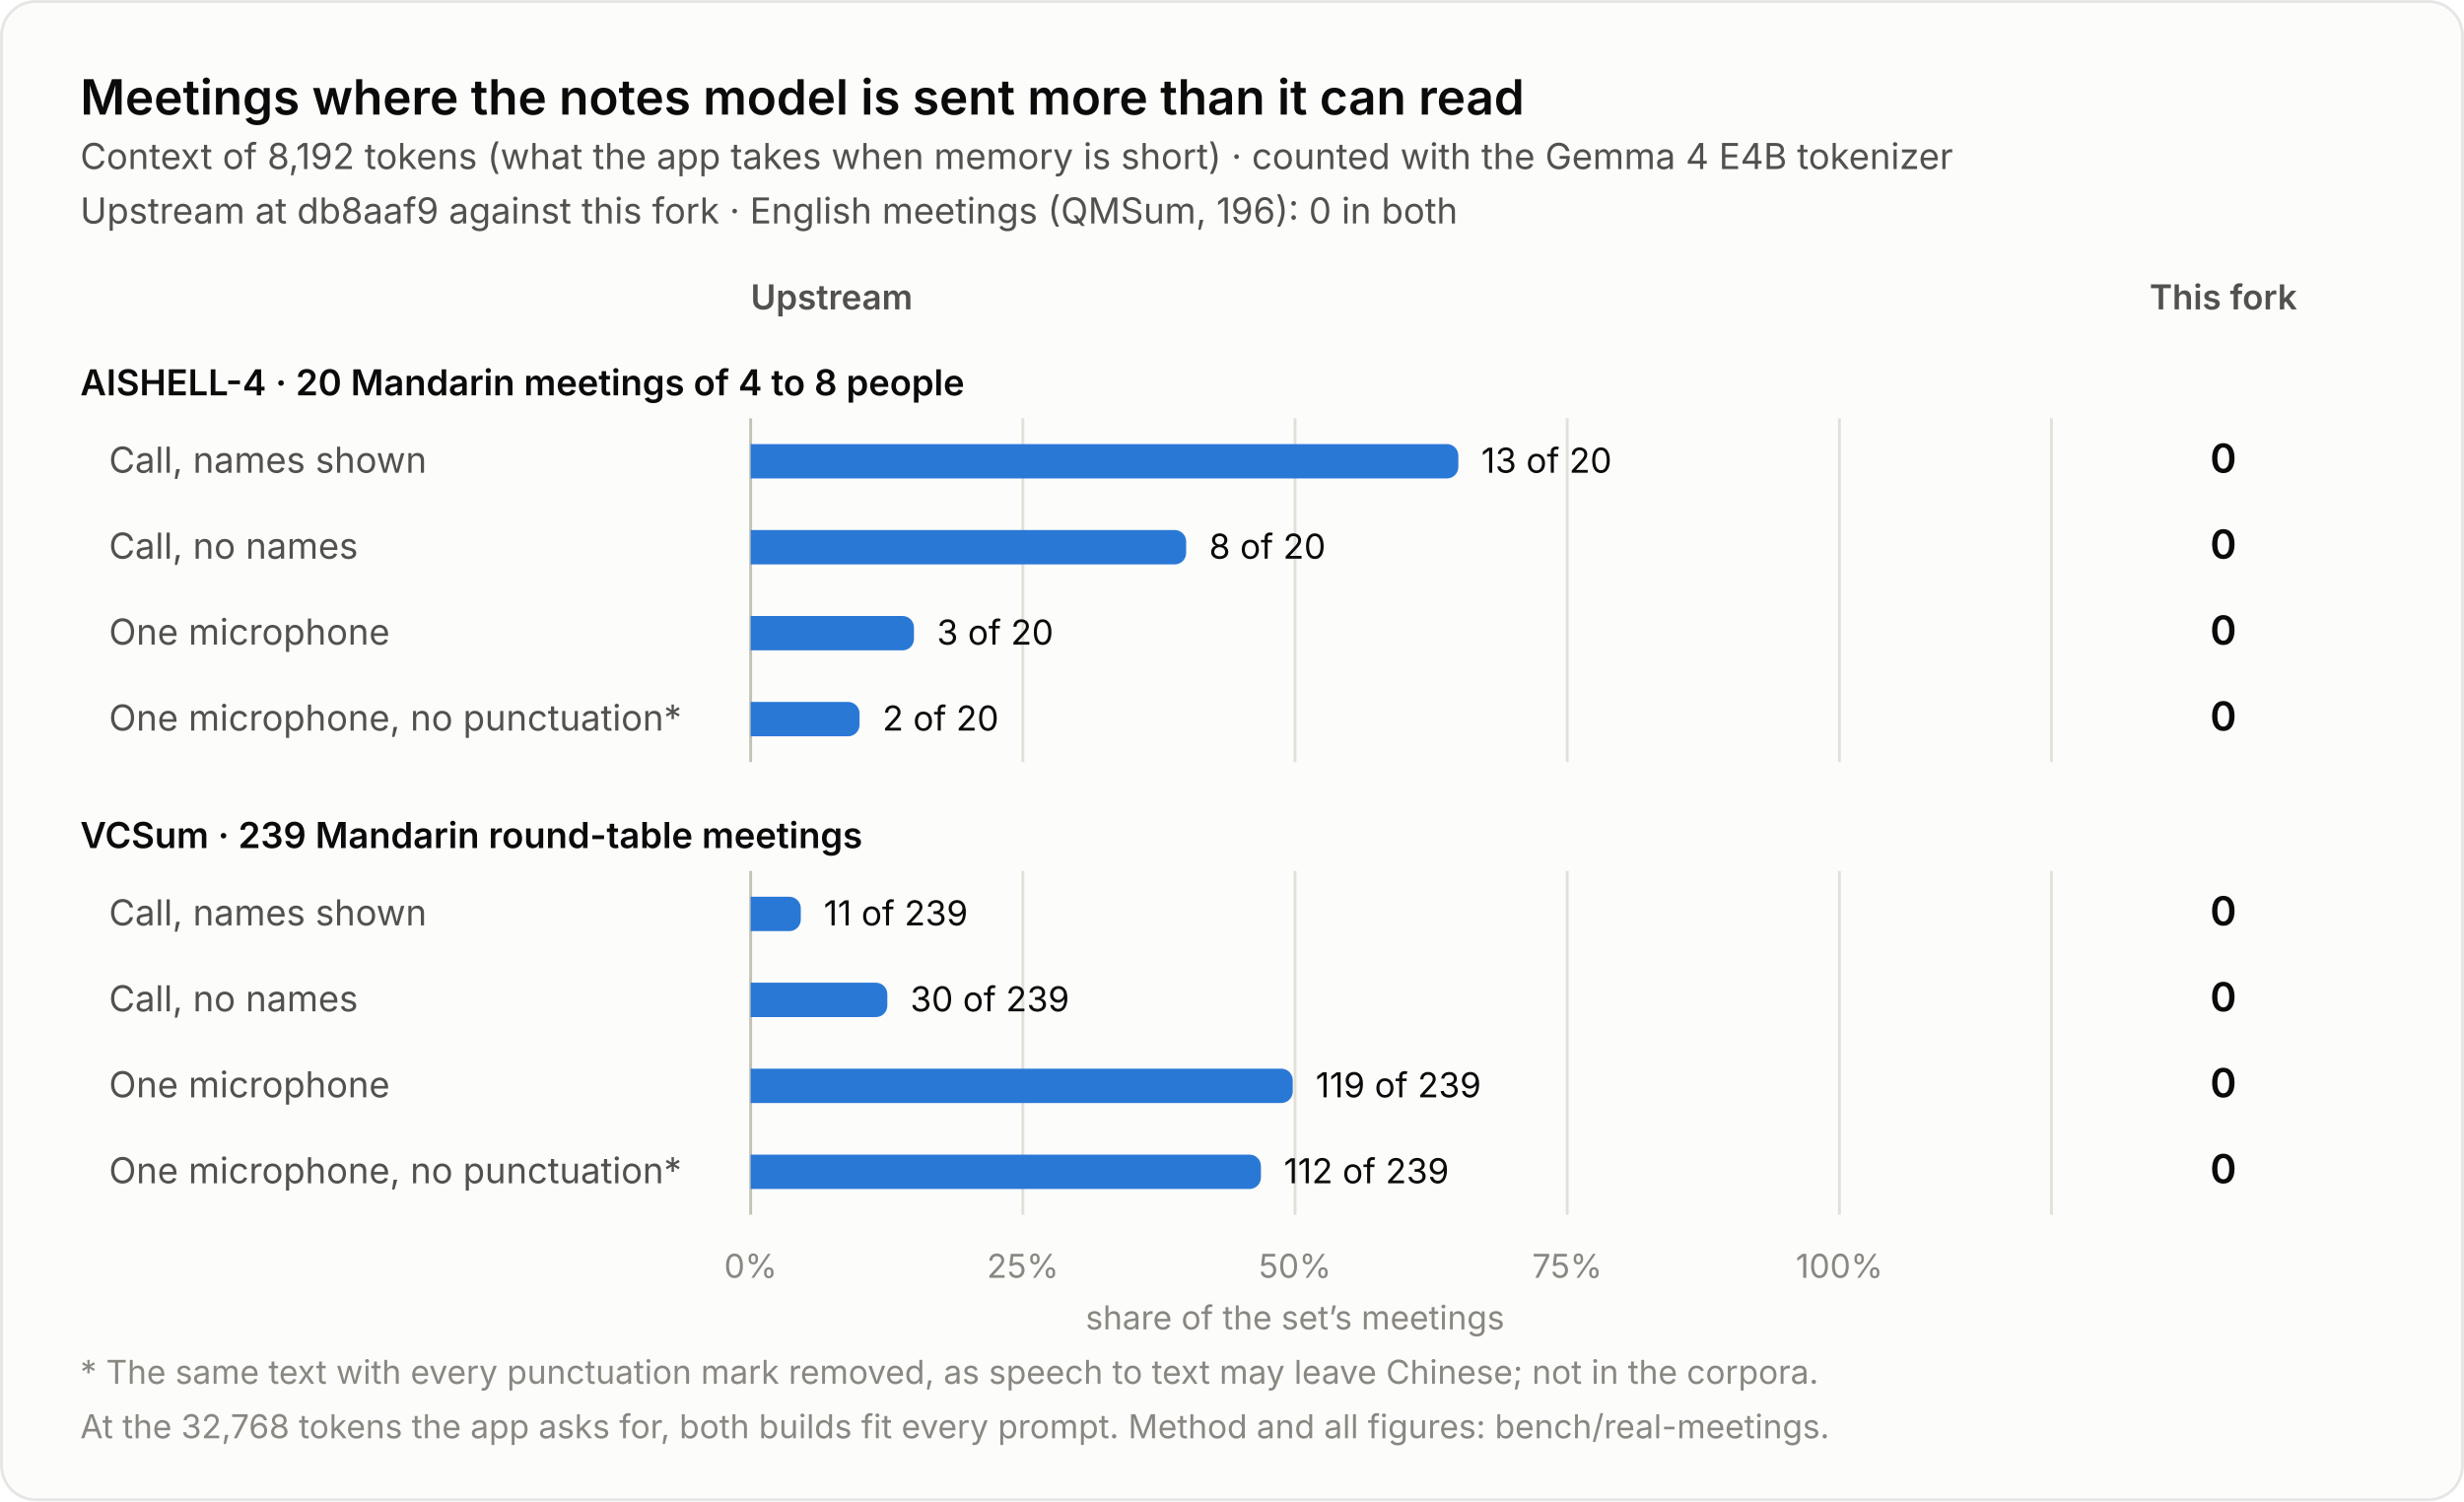
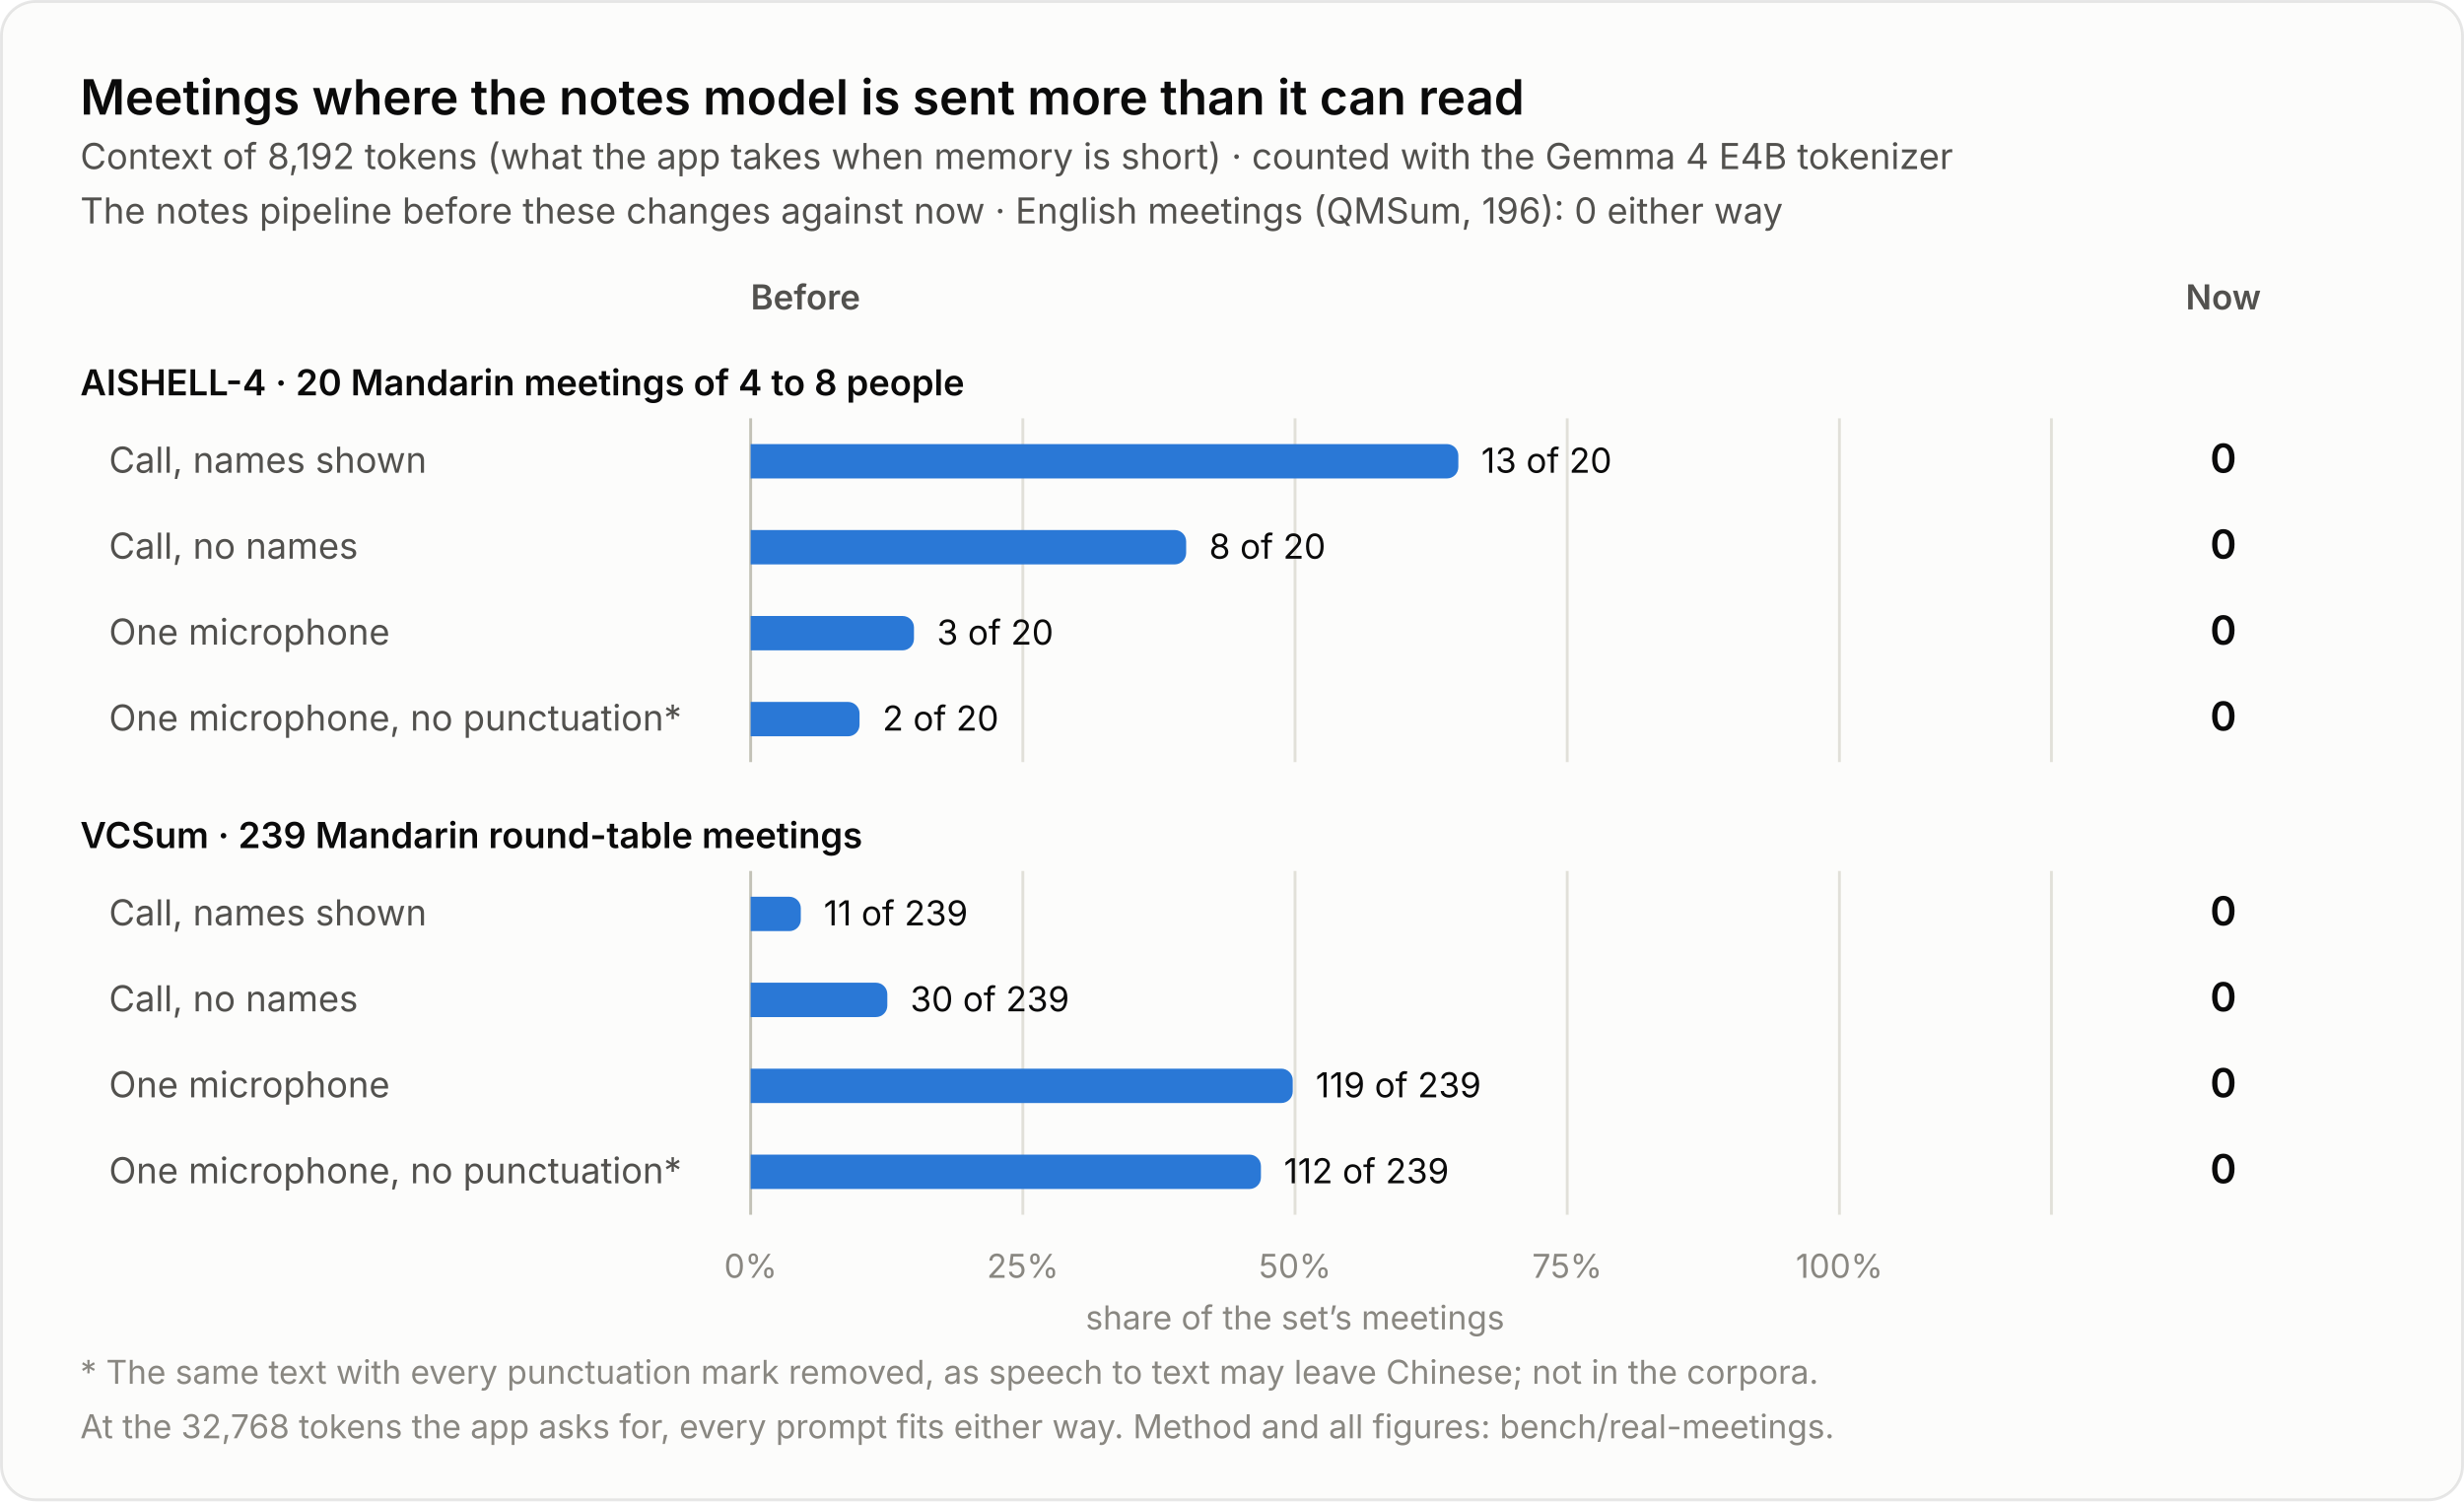
<svg xmlns="http://www.w3.org/2000/svg" width="860" height="524" viewBox="0 0 860 524" role="img" aria-labelledby="t d">
  <style>
  text { font-family: system-ui, -apple-system, "Segoe UI", "PingFang SC", "Noto Sans SC", sans-serif; }
  .surface { fill: #fcfcfb; stroke: rgba(11,11,11,0.10); }
  .title { font-size: 17px; font-weight: 600; fill: #0b0b0b; }
  .sub, .label { font-size: 12.5px; fill: #52514e; }
  .group { font-size: 12.5px; font-weight: 600; fill: #0b0b0b; }
  .head { font-size: 12px; font-weight: 600; fill: #52514e; }
  .value { font-size: 12px; fill: #0b0b0b; font-variant-numeric: tabular-nums; }
  .zero { font-size: 14px; font-weight: 600; fill: #0b0b0b; }
  .tick, .foot { font-size: 11.5px; fill: #898781; }
  .bar { fill: #2a78d6; }
  .grid { stroke: #e1e0d9; stroke-width: 1; fill: none; }
  .base { stroke: #c3c2b7; stroke-width: 1; fill: none; }
  @media (prefers-color-scheme: dark) {
    .surface { fill: #1a1a19; stroke: rgba(255,255,255,0.10); }
    .title, .group, .value, .zero { fill: #f0efec; }
    .sub, .label, .head { fill: #c3c2b7; }
    .bar { fill: #3987e5; }
    .grid { stroke: #2c2c2a; }
    .base { stroke: #383835; }
  }
</style>
  <rect x="0.5" y="0.5" width="859" height="523" rx="12" class="surface" />
  <path d="M262 146V266" class="base" />
  <path d="M262 304V424" class="base" />
  <text x="262" y="446" class="tick" text-anchor="middle">0%</text>
  <path d="M357 146V266" class="grid" />
  <path d="M357 304V424" class="grid" />
  <text x="357" y="446" class="tick" text-anchor="middle">25%</text>
  <path d="M452 146V266" class="grid" />
  <path d="M452 304V424" class="grid" />
  <text x="452" y="446" class="tick" text-anchor="middle">50%</text>
  <path d="M547 146V266" class="grid" />
  <path d="M547 304V424" class="grid" />
  <text x="547" y="446" class="tick" text-anchor="middle">75%</text>
  <path d="M642 146V266" class="grid" />
  <path d="M642 304V424" class="grid" />
  <text x="642" y="446" class="tick" text-anchor="middle">100%</text>
  <text x="452" y="464" class="tick" text-anchor="middle">share of the set’s meetings</text>
  <path d="M716 146V266" class="grid" />
  <path d="M716 304V424" class="grid" />
  <text x="28" y="40" class="title">Meetings where the notes model is sent more than it can read</text>
  <text x="28" y="59" class="sub">Context of 8,192 tokens (what the app takes when memory is short) · counted with the Gemma 4 E4B tokenizer</text>
-   <text x="28" y="78" class="sub">Upstream at db8aaf9 against this fork · English meetings (QMSum, 196): 0 in both</text>
-   <text x="262" y="108" class="head">Upstream</text>
-   <text x="776" y="108" class="head" text-anchor="middle">This fork</text>
+   <text x="28" y="78" class="sub">The notes pipeline before these changes against now · English meetings (QMSum, 196): 0 either way</text>
+   <text x="262" y="108" class="head">Before</text>
+   <text x="776" y="108" class="head" text-anchor="middle">Now</text>
  <text x="28" y="138" class="group">AISHELL-4 · 20 Mandarin meetings of 4 to 8 people</text>
  <text x="38" y="165" class="label">Call, names shown</text>
  <path d="M262 155h243a4 4 0 0 1 4 4v4a4 4 0 0 1 -4 4h-243z" class="bar" />
  <text x="517" y="165" class="value">13 of 20</text>
  <text x="776" y="165" class="zero" text-anchor="middle">0</text>
  <text x="38" y="195" class="label">Call, no names</text>
  <path d="M262 185h148a4 4 0 0 1 4 4v4a4 4 0 0 1 -4 4h-148z" class="bar" />
  <text x="422" y="195" class="value">8 of 20</text>
  <text x="776" y="195" class="zero" text-anchor="middle">0</text>
  <text x="38" y="225" class="label">One microphone</text>
  <path d="M262 215h53a4 4 0 0 1 4 4v4a4 4 0 0 1 -4 4h-53z" class="bar" />
  <text x="327" y="225" class="value">3 of 20</text>
  <text x="776" y="225" class="zero" text-anchor="middle">0</text>
  <text x="38" y="255" class="label">One microphone, no punctuation*</text>
  <path d="M262 245h34a4 4 0 0 1 4 4v4a4 4 0 0 1 -4 4h-34z" class="bar" />
  <text x="308" y="255" class="value">2 of 20</text>
  <text x="776" y="255" class="zero" text-anchor="middle">0</text>
  <text x="28" y="296" class="group">VCSum · 239 Mandarin round-table meetings</text>
  <text x="38" y="323" class="label">Call, names shown</text>
  <path d="M262 313h13.5a4 4 0 0 1 4 4v4a4 4 0 0 1 -4 4h-13.5z" class="bar" />
  <text x="287.5" y="323" class="value">11 of 239</text>
  <text x="776" y="323" class="zero" text-anchor="middle">0</text>
  <text x="38" y="353" class="label">Call, no names</text>
  <path d="M262 343h43.7a4 4 0 0 1 4 4v4a4 4 0 0 1 -4 4h-43.7z" class="bar" />
  <text x="317.7" y="353" class="value">30 of 239</text>
  <text x="776" y="353" class="zero" text-anchor="middle">0</text>
  <text x="38" y="383" class="label">One microphone</text>
  <path d="M262 373h185.2a4 4 0 0 1 4 4v4a4 4 0 0 1 -4 4h-185.2z" class="bar" />
  <text x="459.2" y="383" class="value">119 of 239</text>
  <text x="776" y="383" class="zero" text-anchor="middle">0</text>
  <text x="38" y="413" class="label">One microphone, no punctuation*</text>
  <path d="M262 403h174.1a4 4 0 0 1 4 4v4a4 4 0 0 1 -4 4h-174.1z" class="bar" />
  <text x="448.1" y="413" class="value">112 of 239</text>
  <text x="776" y="413" class="zero" text-anchor="middle">0</text>
  <text x="28" y="483" class="foot">* The same text with every punctuation mark removed, as speech to text may leave Chinese; not in the corpora.</text>
-   <text x="28" y="502" class="foot">At the 32,768 tokens the app asks for, both builds fit every prompt. Method and all figures: bench/real-meetings.</text>
+   <text x="28" y="502" class="foot">At the 32,768 tokens the app asks for, every prompt fits either way. Method and all figures: bench/real-meetings.</text>
</svg>
